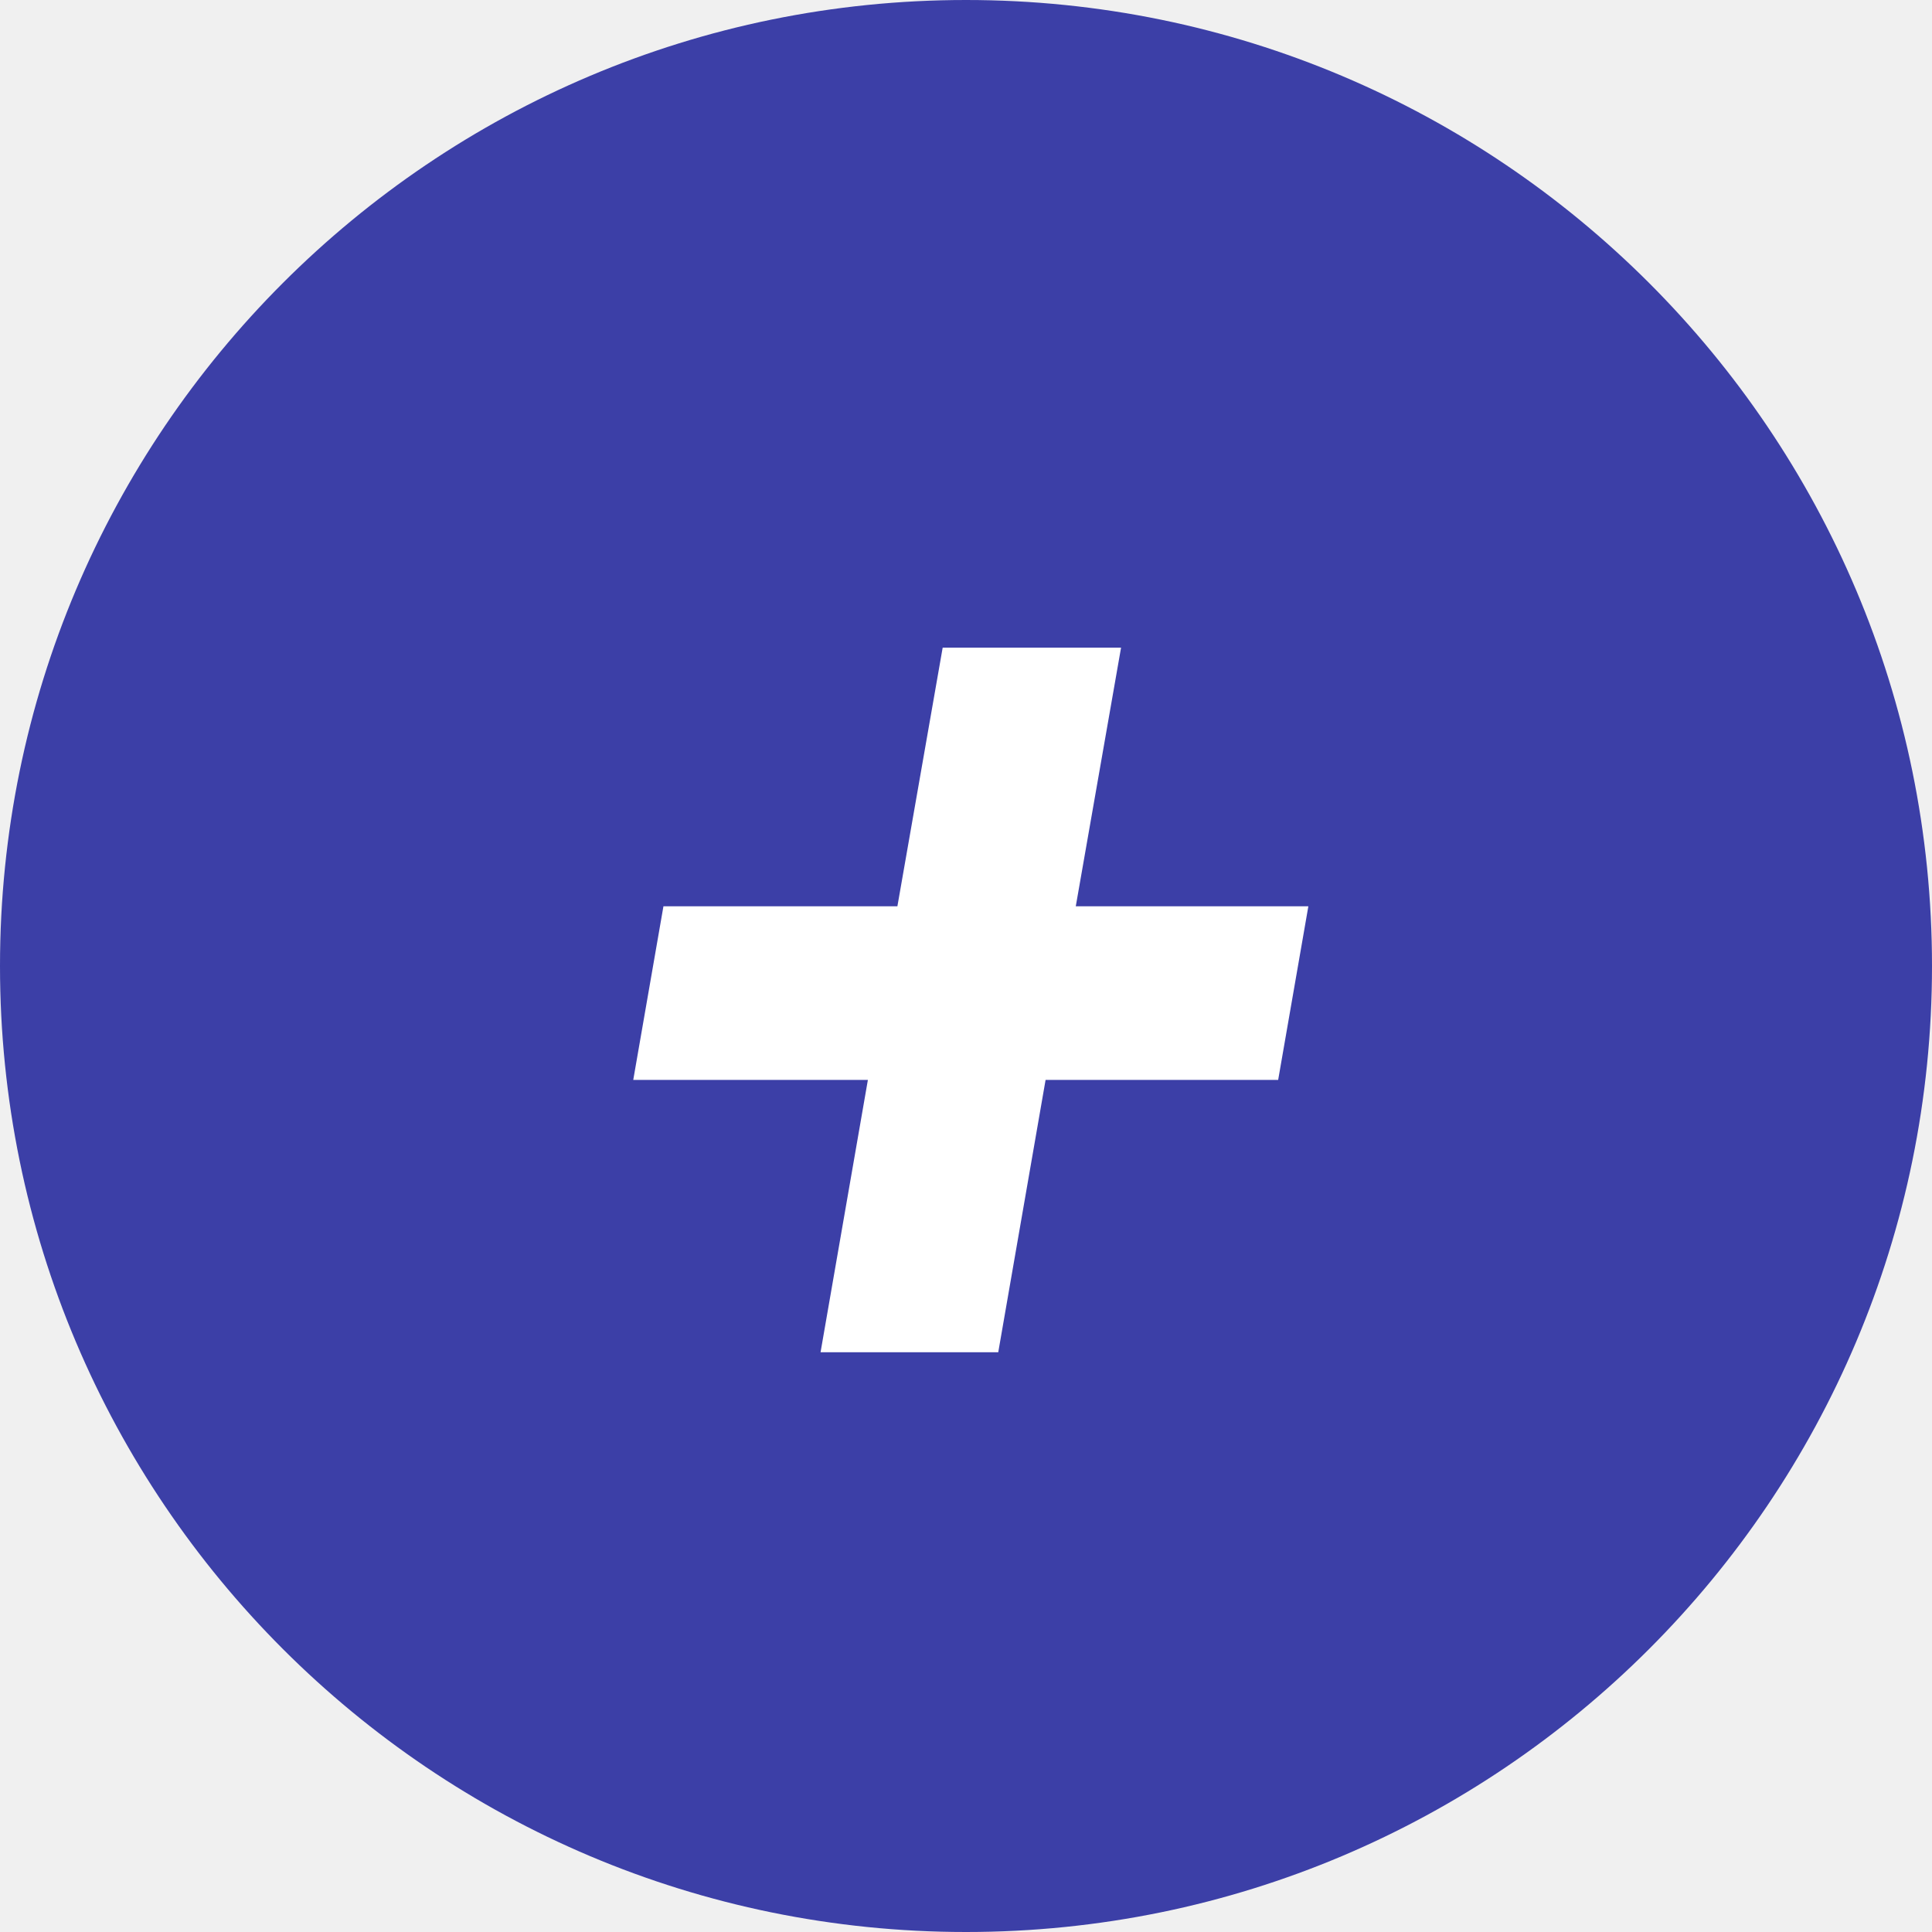
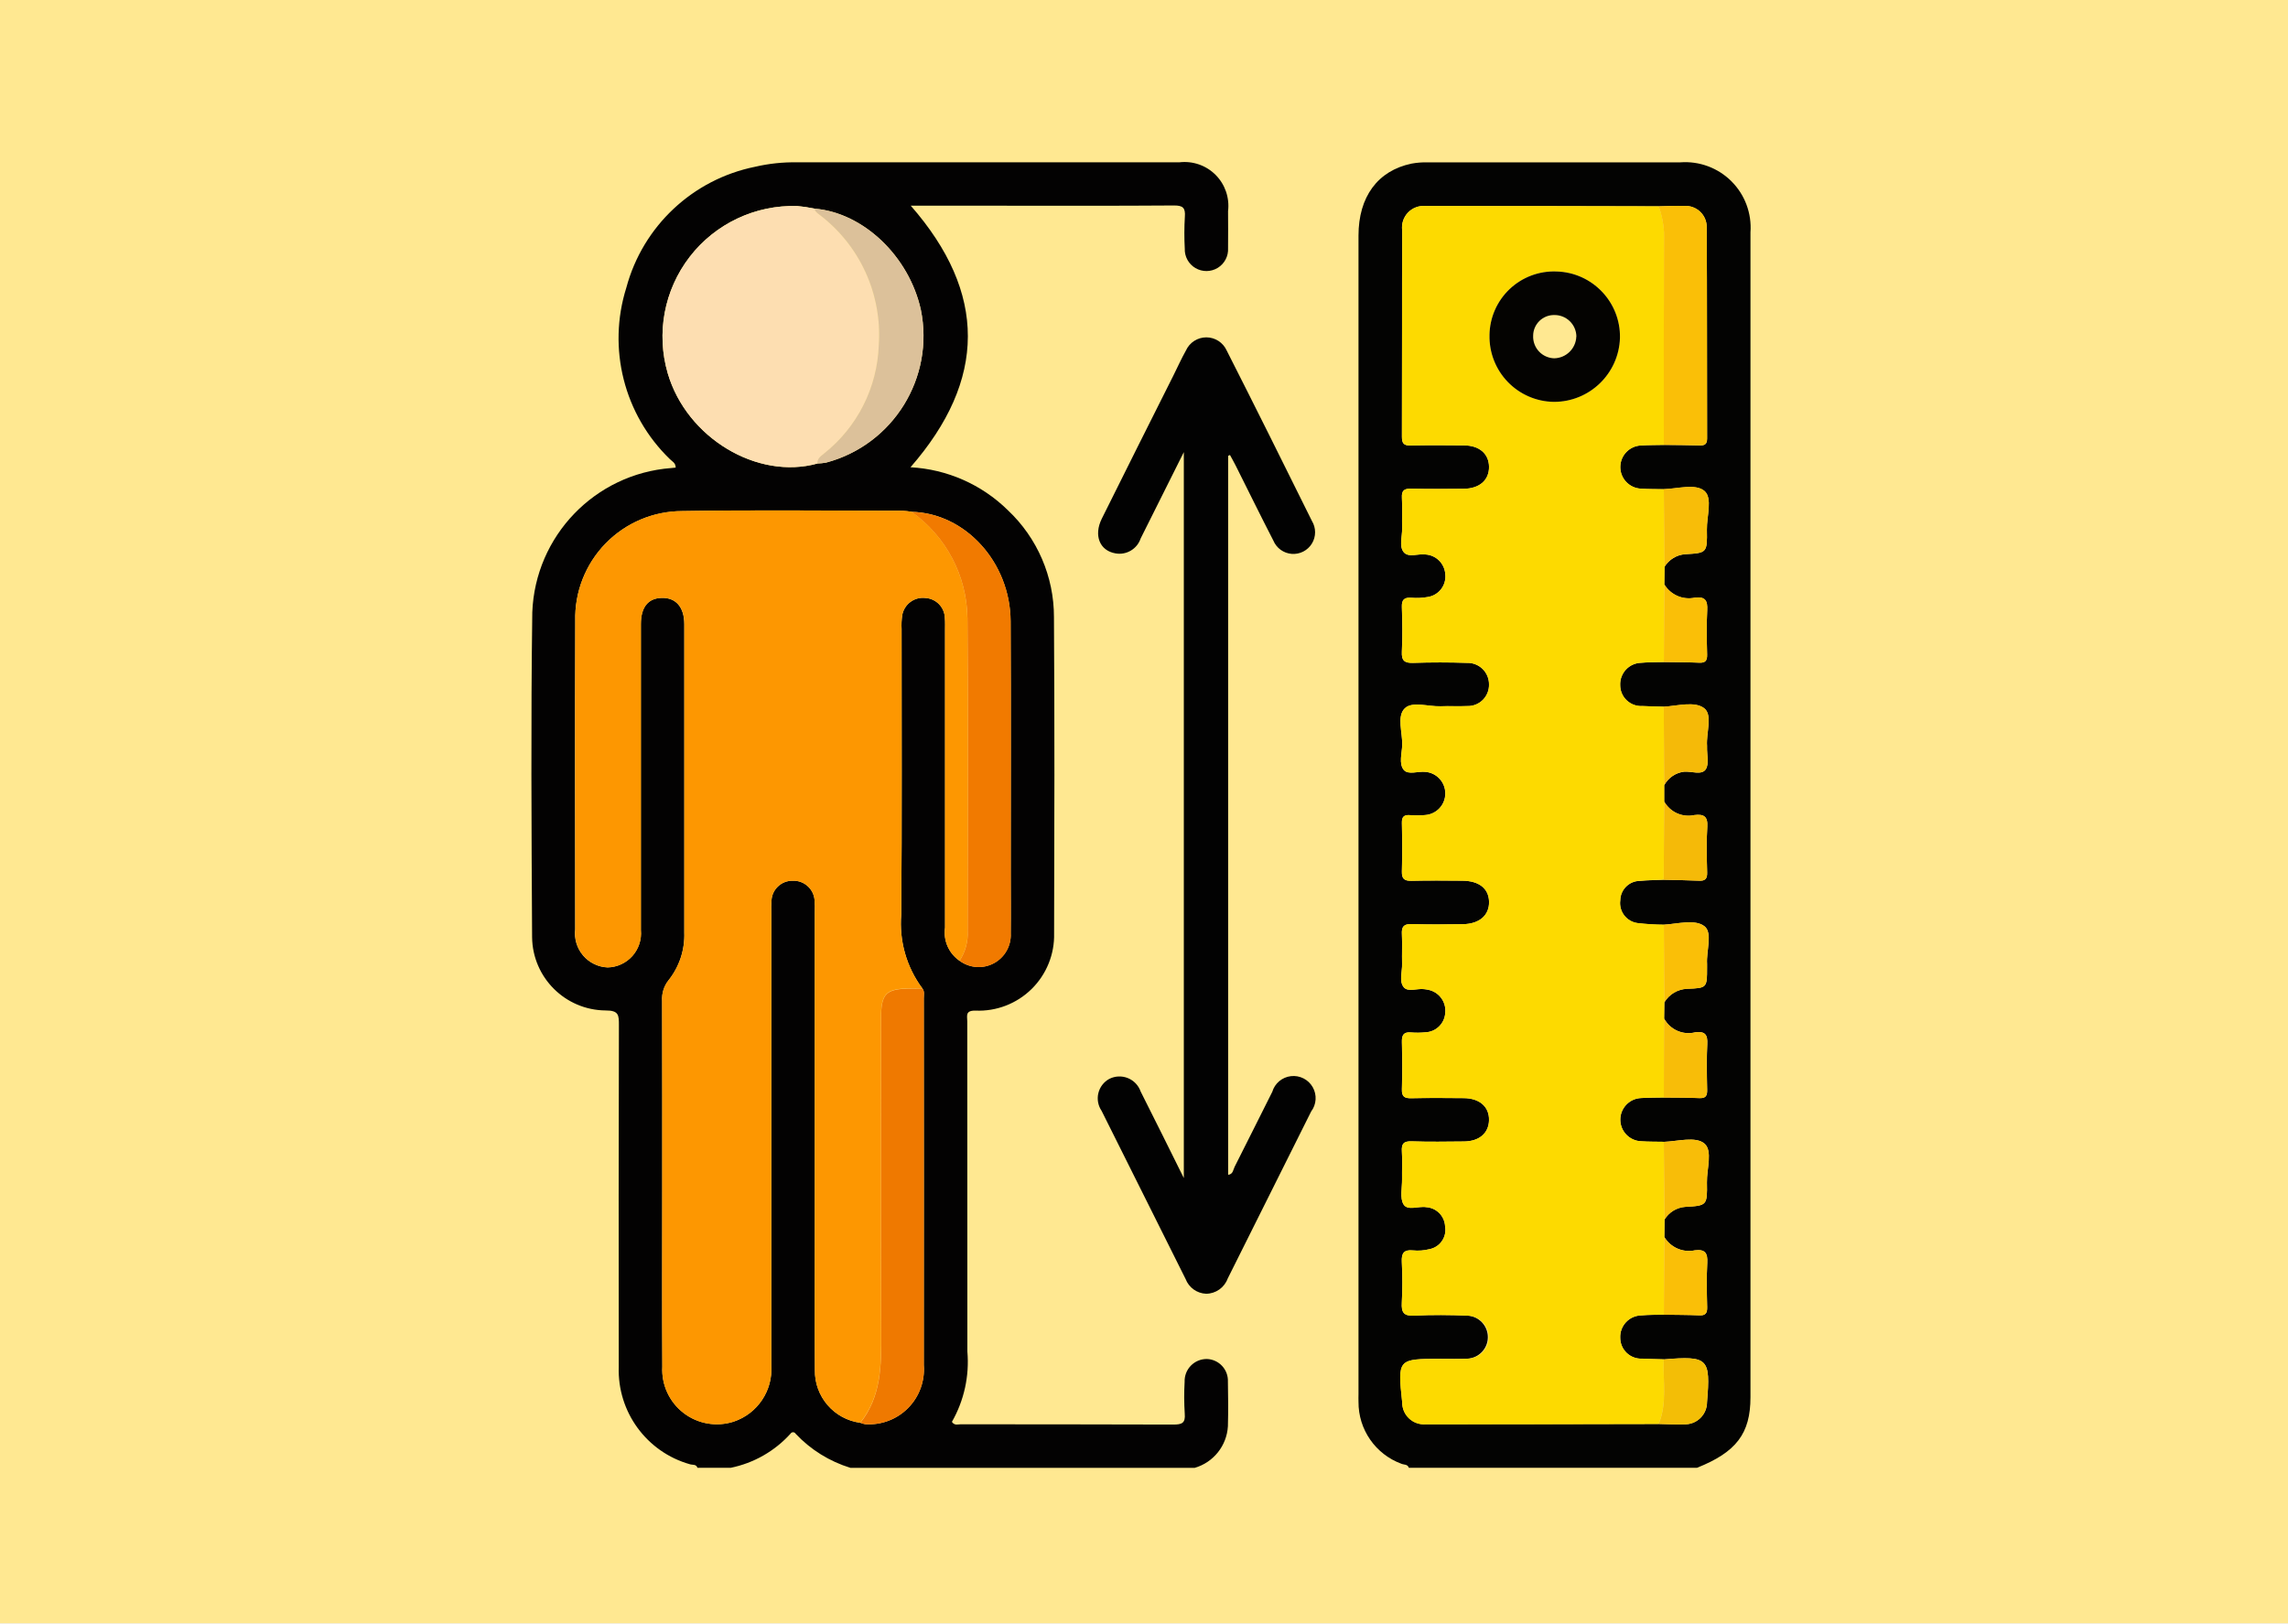
- <svg xmlns="http://www.w3.org/2000/svg" width="44" height="44" viewBox="0 0 44 44">
-   <g id="_7" data-name="7" transform="translate(-928 -2905)">
-     <circle id="Elipse_4863" data-name="Elipse 4863" cx="22" cy="22" r="22" transform="translate(928 2905)" fill="#3c3fa7" />
-     <text id="_" data-name="+" transform="translate(950 2938)" fill="#fff" font-size="31" font-family="Roboto-BoldItalic, Roboto" font-weight="700" font-style="italic">
-       <tspan x="-8.28" y="0">+</tspan>
-     </text>
+ <svg xmlns="http://www.w3.org/2000/svg" width="155" height="110" viewBox="0 0 155 110">
+   <defs>
+     <clipPath id="clip-path">
+       <rect id="Rectangle_45255" data-name="Rectangle 45255" width="82.586" height="88.466" fill="none" />
+     </clipPath>
+   </defs>
+   <g id="_7" data-name="7" transform="translate(1606 10269)">
+     <g id="Group_174603" data-name="Group 174603" transform="translate(-2304 -14743.297)">
+       <g id="Group_165391" data-name="Group 165391" transform="translate(698 4474.297)">
+         <rect id="Rectangle_40797" data-name="Rectangle 40797" width="155" height="110" fill="#ffe891" />
+       </g>
+     </g>
+     <g id="Group_174928" data-name="Group 174928" transform="translate(-1570 -10258)">
+       <g id="Group_174927" data-name="Group 174927" clip-path="url(#clip-path)">
+         <path id="Path_182535" data-name="Path 182535" d="M11.249,88.466c-.083-.26-.335-.184-.509-.24a6.625,6.625,0,0,1-4.822-6.6Q5.9,70.054,5.928,58.479c0-.684,0-1.008-.9-1.006A5.022,5.022,0,0,1,.047,52.518C.005,45.177-.04,37.833.06,30.492a10.192,10.192,0,0,1,9.4-9.774c.1-.008.208-.02.314-.031,0-.332-.25-.424-.4-.58A11.4,11.4,0,0,1,6.432,8.49,11.358,11.358,0,0,1,15.161.3,11.6,11.6,0,0,1,17.986,0Q30.94.007,43.894,0a2.967,2.967,0,0,1,3.3,3.307c0,.834.014,1.67,0,2.5a1.468,1.468,0,1,1-2.932.037,19.042,19.042,0,0,1,.006-2.158c.045-.6-.129-.767-.744-.762-4.087.03-8.175.015-12.263.015H25.7c5.172,5.913,5.146,11.8-.019,17.725a10.19,10.19,0,0,1,6.593,2.907A9.931,9.931,0,0,1,35.4,30.824c.046,7.14.031,14.281.01,21.422a5.111,5.111,0,0,1-5.328,5.238c-.708-.013-.555.36-.555.731q0,11.186.007,22.372a8.194,8.194,0,0,1-1.048,4.766c.187.267.406.163.585.164,4.808.007,9.615,0,14.422.019.583,0,.821-.105.767-.738a18.181,18.181,0,0,1-.008-2.158,1.494,1.494,0,0,1,1.51-1.548,1.475,1.475,0,0,1,1.422,1.54c.021,1.007.028,2.016,0,3.023a3.124,3.124,0,0,1-2.248,2.813H21.613A8.532,8.532,0,0,1,17.9,86.158a.2.2,0,0,0-.346-.006,7.471,7.471,0,0,1-4.058,2.314Zm8.123-68.055a4.145,4.145,0,0,0,.593-.062A8.882,8.882,0,0,0,26.38,9.99c-.8-3.628-3.894-6.573-7.189-6.85A9.872,9.872,0,0,0,18,2.963,8.854,8.854,0,0,0,9.24,14.312c1.283,4.355,6.058,7.23,10.132,6.1m9.633,33.693a2.174,2.174,0,0,0,3.464-1.856c.017-1.352,0-2.7,0-4.057,0-5.7.021-11.394-.008-17.091-.02-4-3.068-7.332-6.708-7.419a5.239,5.239,0,0,0-.6-.067c-4.979,0-9.96-.067-14.937.02a7.256,7.256,0,0,0-7.246,7.448c-.025,6.967-.01,13.934-.006,20.9a2.309,2.309,0,0,0,2.2,2.575,2.312,2.312,0,0,0,2.248-2.531c0-.23,0-.46,0-.691q0-10.018,0-20.037c0-1.155.49-1.758,1.413-1.782.955-.025,1.529.621,1.53,1.778q.007,10.45,0,20.9A4.9,4.9,0,0,1,9.305,55.41a2.028,2.028,0,0,0-.449,1.421c.012,4.318.007,8.636.007,12.955,0,3.944-.016,7.889.006,11.832a3.7,3.7,0,0,0,4.837,3.717,3.746,3.746,0,0,0,2.545-3.8q0-15.33,0-30.66a8.491,8.491,0,0,1,.013-.863A1.414,1.414,0,0,1,17.7,48.684a1.429,1.429,0,0,1,1.481,1.283,6.721,6.721,0,0,1,.017.864q0,11.183,0,22.368c0,2.879-.015,5.758.007,8.636a3.545,3.545,0,0,0,3.084,3.582,1.532,1.532,0,0,0,.324.093A3.721,3.721,0,0,0,26.58,81.5q.014-12.431,0-24.863c0-.223.067-.463-.1-.665a7.362,7.362,0,0,1-1.425-5c.054-6.446.02-12.895.023-19.343a4.735,4.735,0,0,1,.044-.946,1.427,1.427,0,0,1,1.579-1.16,1.4,1.4,0,0,1,1.309,1.355c.024.286.012.575.012.863q0,10.06,0,20.121a2.313,2.313,0,0,0,.982,2.243" transform="translate(0 0)" fill="#030202" />
+         <path id="Path_182536" data-name="Path 182536" d="M105.017,88.467c-.076-.25-.33-.2-.5-.272a4.436,4.436,0,0,1-2.912-4.2c-.009-.172,0-.345,0-.518q0-39.255,0-78.51c0-2.63,1.3-4.4,3.594-4.879a5.531,5.531,0,0,1,1.114-.086q8.549-.007,17.1,0a4.433,4.433,0,0,1,4.746,4.745q0,39.471,0,78.942c0,2.456-.964,3.716-3.621,4.776Zm17.274-36.8a15.888,15.888,0,0,1-1.787-.111,1.365,1.365,0,0,1-1.165-1.544,1.339,1.339,0,0,1,1.322-1.316c.538-.05,1.079-.053,1.619-.077.8.019,1.6.027,2.4.063.408.019.553-.13.544-.544-.023-1.031-.06-2.066.01-3.093.049-.722-.234-.889-.869-.813a1.878,1.878,0,0,1-2.05-.915q0-.551,0-1.1a1.764,1.764,0,0,1,1.358-.921c.5-.034,1.182.248,1.455-.157.243-.359.076-.994.089-1.508a.749.749,0,0,0,0-.086c-.063-.875.392-2.085-.184-2.541-.639-.505-1.809-.167-2.749-.11-.484-.015-.968-.021-1.451-.046a1.416,1.416,0,0,1-1.5-1.417,1.453,1.453,0,0,1,1.421-1.514c.51-.046,1.025-.036,1.537-.051.8.013,1.6.009,2.4.045.42.018.539-.146.531-.548-.023-1-.048-2.007.007-3.006.036-.663-.142-.939-.839-.853a1.939,1.939,0,0,1-2.068-.9q.006-.593.012-1.185a1.792,1.792,0,0,1,1.4-.859c1.482-.081,1.5-.1,1.473-1.658-.017-.907.4-2.147-.17-2.631-.6-.508-1.807-.149-2.748-.118-.513-.01-1.028,0-1.54-.036a1.465,1.465,0,0,1,0-2.928c.512-.032,1.027-.026,1.54-.037.8.01,1.609.01,2.413.034.346.01.52-.069.519-.47-.013-4.775,0-9.55-.025-14.325a1.431,1.431,0,0,0-1.53-1.431c-.573-.021-1.148.014-1.723.024-5.266-.009-10.531-.027-15.8-.022a1.462,1.462,0,0,0-1.58,1.652c-.019,4.664,0,9.326-.018,13.989,0,.452.136.6.589.588,1.208-.027,2.417-.018,3.626-.007,1.034.009,1.671.566,1.686,1.441.014.91-.64,1.489-1.721,1.5-1.18.009-2.36.023-3.54-.008-.478-.012-.671.114-.641.62.04.688,0,1.381.014,2.071.015.542-.217,1.192.1,1.6s.974.1,1.478.167a1.432,1.432,0,0,1,1.346,1.326,1.408,1.408,0,0,1-1.184,1.556,4.314,4.314,0,0,1-1.116.052c-.485-.034-.658.133-.641.632.034,1.006.047,2.017,0,3.021-.031.621.189.779.779.759,1.207-.041,2.418-.04,3.625,0a1.449,1.449,0,0,1,1.5,1.461,1.431,1.431,0,0,1-1.476,1.466c-.6.027-1.209-.008-1.813.014-.828.03-1.911-.354-2.418.14-.553.538-.149,1.636-.174,2.489-.017.567-.235,1.255.1,1.676.3.369.974.082,1.479.141a1.467,1.467,0,0,1-.014,2.924,6.121,6.121,0,0,1-1.035.007c-.4-.029-.562.1-.552.53.025,1.094.029,2.188,0,3.281-.013.495.16.65.646.639,1.15-.028,2.3-.016,3.453-.007,1.126.009,1.777.524,1.806,1.407.03.928-.65,1.528-1.783,1.541-1.151.014-2.3.03-3.453-.008-.545-.018-.7.178-.669.694.038.66-.007,1.324.014,1.985.018.541-.219,1.188.108,1.594.29.359.924.068,1.4.137.085.013.172.02.255.041a1.441,1.441,0,0,1,1.159,1.583,1.4,1.4,0,0,1-1.36,1.3,5.293,5.293,0,0,1-.948.009c-.51-.051-.639.178-.628.65.026,1.064.034,2.131,0,3.195-.017.516.185.624.652.613,1.18-.028,2.36-.017,3.54-.007,1.08.009,1.733.591,1.71,1.5-.022.876-.66,1.427-1.695,1.437-1.18.011-2.361.031-3.54-.01-.544-.019-.7.159-.667.684.043.63,0,1.266.012,1.9.008.573-.155,1.26.1,1.687.275.457,1.012.1,1.542.192a1.365,1.365,0,0,1,1.274,1.3,1.332,1.332,0,0,1-1.068,1.546,3.236,3.236,0,0,1-1.109.082c-.628-.063-.784.2-.755.783a26.677,26.677,0,0,1,0,2.762c-.037.655.126.912.84.876,1.205-.062,2.418-.049,3.624,0A1.46,1.46,0,0,1,109,81.069c-.6.03-1.208.011-1.813.012-2.93,0-2.93,0-2.619,2.952a1.474,1.474,0,0,0,1.58,1.482c5.266,0,10.532-.012,15.8-.021.571.01,1.144.045,1.714.024a1.5,1.5,0,0,0,1.557-1.5c.245-2.982.078-3.149-2.93-2.9-.484-.015-.968-.022-1.451-.047a1.416,1.416,0,0,1-1.5-1.417,1.453,1.453,0,0,1,1.421-1.514c.51-.046,1.025-.036,1.537-.051.8.013,1.6.009,2.4.045.42.019.539-.146.531-.548-.023-1-.048-2.007.007-3.006.036-.663-.143-.939-.839-.853a1.938,1.938,0,0,1-2.068-.9q.006-.593.012-1.185a1.793,1.793,0,0,1,1.4-.859c1.482-.081,1.5-.1,1.473-1.658-.017-.907.4-2.147-.17-2.631-.6-.508-1.807-.149-2.748-.118-.513-.01-1.028,0-1.54-.036a1.465,1.465,0,0,1,0-2.928c.512-.032,1.026-.026,1.54-.037.8.01,1.606,0,2.408.037.427.019.535-.153.527-.55-.022-1.033-.047-2.068.008-3.1.034-.641-.146-.889-.805-.811a1.876,1.876,0,0,1-2.12-.927q.008-.55.016-1.1a1.876,1.876,0,0,1,1.55-.918c1.345-.052,1.344-.068,1.344-1.433,0-.086,0-.173,0-.258-.056-.877.388-2.1-.174-2.545-.631-.5-1.808-.164-2.748-.109" transform="translate(-45.574 -0.001)" fill="#030302" />
+         <path id="Path_182537" data-name="Path 182537" d="M78.423,29.528V78.255c.339-.036.342-.353.441-.546.861-1.686,1.692-3.387,2.548-5.076a1.5,1.5,0,1,1,2.633,1.333q-2.821,5.664-5.653,11.321a1.57,1.57,0,0,1-1.46,1.028,1.554,1.554,0,0,1-1.391-1c-1.893-3.8-3.8-7.6-5.693-11.4a1.5,1.5,0,0,1,.525-2.161,1.521,1.521,0,0,1,2.123.856c.954,1.885,1.888,3.78,2.925,5.865V29.282c-1.038,2.077-1.985,3.962-2.925,5.851a1.515,1.515,0,0,1-1.706,1.01c-1.074-.185-1.487-1.223-.925-2.353q2.415-4.857,4.85-9.7c.282-.565.54-1.144.849-1.693a1.514,1.514,0,0,1,2.761,0c1.95,3.837,3.863,7.693,5.774,11.55a1.47,1.47,0,1,1-2.612,1.331c-.868-1.682-1.7-3.383-2.549-5.076-.123-.245-.26-.483-.39-.725l-.124.056" transform="translate(-31.223 -9.644)" fill="#020202" />
+         <path id="Path_182538" data-name="Path 182538" d="M24.7,104.6a3.545,3.545,0,0,1-3.084-3.582c-.023-2.879-.007-5.758-.007-8.637q0-11.184,0-22.369a6.706,6.706,0,0,0-.017-.862,1.43,1.43,0,0,0-1.48-1.283A1.415,1.415,0,0,0,18.677,69.2c-.029.286-.013.575-.013.863q0,15.33,0,30.66a3.744,3.744,0,0,1-2.545,3.8A3.7,3.7,0,0,1,11.28,100.8c-.022-3.944-.006-7.888-.006-11.832,0-4.318.006-8.637-.007-12.955a2.03,2.03,0,0,1,.45-1.422,4.9,4.9,0,0,0,1.058-3.213q.006-10.45,0-20.9c0-1.156-.575-1.8-1.529-1.777-.923.024-1.413.627-1.413,1.782q-.006,10.019,0,20.037c0,.23,0,.46,0,.691a2.311,2.311,0,0,1-2.248,2.531,2.309,2.309,0,0,1-2.2-2.576c0-6.967-.02-13.934,0-20.9a7.258,7.258,0,0,1,7.246-7.448c4.978-.087,9.958-.023,14.937-.02a5.142,5.142,0,0,1,.6.067,8.987,8.987,0,0,1,3.779,7.193c.062,7.068.023,14.137.016,21.206a3.353,3.353,0,0,1-.549,2.025,2.314,2.314,0,0,1-.981-2.243q0-10.06,0-20.121c0-.287.012-.577-.012-.863a1.4,1.4,0,0,0-1.309-1.355,1.427,1.427,0,0,0-1.579,1.16,4.774,4.774,0,0,0-.044.946c0,6.448.032,12.9-.023,19.343a7.366,7.366,0,0,0,1.425,5c-.23,0-.46.007-.689.008-1.8,0-2.109.309-2.11,2.088,0,7.1-.021,14.2.013,21.3.01,2.143.006,4.246-1.412,6.039" transform="translate(-2.412 -19.187)" fill="#fd9701" />
+         <path id="Path_182539" data-name="Path 182539" d="M26.592,22.818c-4.075,1.129-8.849-1.745-10.133-6.1A8.854,8.854,0,0,1,25.222,5.369a10.094,10.094,0,0,1,1.188.176c.012.2.159.28.294.392a10.213,10.213,0,0,1,4.047,8.854,9.8,9.8,0,0,1-3.706,7.348c-.224.185-.47.341-.453.68" transform="translate(-7.218 -2.406)" fill="#fddeb1" />
+         <path id="Path_182540" data-name="Path 182540" d="M49.959,73.367a3.345,3.345,0,0,0,.549-2.025c.007-7.069.046-14.137-.015-21.2a8.99,8.99,0,0,0-3.78-7.193c3.64.088,6.687,3.421,6.708,7.419.029,5.7.008,11.394.008,17.091,0,1.352.012,2.705,0,4.057a2.174,2.174,0,0,1-3.464,1.856" transform="translate(-20.953 -19.262)" fill="#f17a00" />
+         <path id="Path_182541" data-name="Path 182541" d="M40.415,130.948c1.418-1.793,1.423-3.9,1.412-6.039-.034-7.1-.013-14.2-.013-21.3,0-1.78.309-2.084,2.11-2.088.229,0,.459,0,.689-.008.163.2.1.442.1.665q0,12.432,0,24.863a3.72,3.72,0,0,1-3.969,4,1.533,1.533,0,0,1-.325-.093" transform="translate(-18.128 -45.531)" fill="#ef7900" />
+         <path id="Path_182542" data-name="Path 182542" d="M34.984,22.965c-.017-.339.229-.5.453-.68a9.8,9.8,0,0,0,3.706-7.348A10.213,10.213,0,0,0,35.1,6.084c-.135-.112-.283-.195-.294-.392,3.294.278,6.385,3.223,7.189,6.851A8.882,8.882,0,0,1,35.577,22.9a4.309,4.309,0,0,1-.593.062" transform="translate(-15.61 -2.553)" fill="#dcc19a" />
+         <path id="Path_182543" data-name="Path 182543" d="M124.242,87.9c-5.265.009-10.532.026-15.8.022a1.475,1.475,0,0,1-1.58-1.482c-.312-2.952-.312-2.952,2.619-2.952.6,0,1.21.019,1.813-.011a1.46,1.46,0,0,0,.012-2.919c-1.207-.05-2.419-.063-3.625,0-.714.037-.877-.22-.84-.876a26.821,26.821,0,0,0,0-2.762c-.029-.586.128-.846.755-.783a3.225,3.225,0,0,0,1.11-.083,1.331,1.331,0,0,0,1.067-1.546,1.364,1.364,0,0,0-1.274-1.3c-.529-.089-1.267.265-1.542-.192-.258-.428-.094-1.114-.1-1.687-.009-.633.031-1.269-.012-1.9-.036-.525.122-.7.667-.684,1.178.041,2.36.021,3.539.01,1.036-.01,1.673-.561,1.7-1.438.023-.911-.63-1.493-1.71-1.5-1.18-.01-2.36-.021-3.54.007-.467.011-.67-.1-.652-.613.036-1.064.029-2.13,0-3.195-.012-.472.118-.7.627-.65a5.192,5.192,0,0,0,.948-.009,1.4,1.4,0,0,0,1.36-1.3,1.441,1.441,0,0,0-1.159-1.583c-.083-.02-.17-.029-.255-.041-.476-.069-1.111.222-1.4-.138-.327-.405-.09-1.052-.108-1.593-.022-.662.024-1.326-.014-1.986-.03-.516.124-.712.669-.694,1.15.038,2.3.022,3.453.009,1.133-.014,1.813-.613,1.782-1.541-.029-.883-.68-1.4-1.806-1.407-1.151-.009-2.3-.021-3.453.007-.486.012-.66-.144-.646-.639.03-1.093.026-2.188,0-3.281-.01-.427.149-.56.552-.53a6.238,6.238,0,0,0,1.035-.007,1.467,1.467,0,0,0,.014-2.925c-.505-.058-1.182.228-1.479-.141-.339-.421-.12-1.109-.1-1.676.025-.853-.379-1.95.174-2.489.507-.494,1.589-.11,2.418-.14.6-.022,1.209.013,1.812-.014a1.43,1.43,0,0,0,1.476-1.465,1.447,1.447,0,0,0-1.5-1.461q-1.812-.06-3.625,0c-.591.02-.811-.138-.779-.759.05-1,.037-2.015,0-3.021-.017-.5.156-.666.642-.632a4.34,4.34,0,0,0,1.116-.052,1.409,1.409,0,0,0,1.184-1.556,1.431,1.431,0,0,0-1.346-1.326c-.5-.067-1.162.233-1.478-.168s-.087-1.054-.1-1.6c-.019-.69.025-1.383-.014-2.072-.029-.506.163-.633.641-.62,1.179.03,2.36.018,3.539.008,1.081-.009,1.736-.588,1.721-1.5-.014-.876-.652-1.432-1.686-1.441-1.208-.011-2.418-.02-3.626.006-.452.01-.59-.136-.589-.587.014-4.663,0-9.326.018-13.989a1.463,1.463,0,0,1,1.581-1.652c5.265-.006,10.531.012,15.8.022a6.494,6.494,0,0,1,.36,1.756c-.022,4.8-.013,9.607-.014,14.411-.513.012-1.028.006-1.54.038a1.465,1.465,0,0,0,0,2.928c.512.036,1.027.026,1.54.037q.022,2.633.045,5.266L124.622,31l-.031,5.262c-.513.015-1.027,0-1.537.051a1.452,1.452,0,0,0-1.421,1.514,1.416,1.416,0,0,0,1.5,1.417c.484.025.968.031,1.451.046q.015,2.661.03,5.323,0,.551,0,1.1-.017,2.651-.035,5.3c-.54.024-1.082.026-1.619.077a1.34,1.34,0,0,0-1.322,1.316,1.365,1.365,0,0,0,1.165,1.544,16,16,0,0,0,1.787.111q.015,2.63.03,5.262-.008.551-.015,1.1-.009,2.674-.017,5.349c-.513.011-1.028.006-1.54.037a1.465,1.465,0,0,0,0,2.928c.512.036,1.027.026,1.54.037q.022,2.633.045,5.266l-.012,1.185q-.016,2.631-.031,5.262c-.513.015-1.027,0-1.537.051a1.453,1.453,0,0,0-1.421,1.514,1.416,1.416,0,0,0,1.5,1.417c.483.025.967.031,1.451.046-.062,1.461.247,2.952-.341,4.372M112.78,14.108a4.419,4.419,0,0,0,4.357,4.524,4.47,4.47,0,0,0,4.481-4.335,4.417,4.417,0,0,0-4.292-4.5,4.367,4.367,0,0,0-4.546,4.308" transform="translate(-47.873 -2.403)" fill="#fdda00" />
+         <path id="Path_182544" data-name="Path 182544" d="M138.834,21.542c0-4.8-.008-9.607.014-14.411a6.491,6.491,0,0,0-.36-1.756c.575-.009,1.15-.044,1.723-.024a1.43,1.43,0,0,1,1.53,1.431c.028,4.775.013,9.55.025,14.325,0,.4-.174.48-.519.47-.8-.024-1.609-.025-2.413-.035" transform="translate(-62.119 -2.397)" fill="#fabf07" />
+         <path id="Path_182545" data-name="Path 182545" d="M139.1,83.848q.017-2.651.035-5.3a1.879,1.879,0,0,0,2.05.915c.634-.076.918.091.869.813-.07,1.027-.034,2.062-.01,3.093.009.414-.136.562-.544.544-.8-.037-1.6-.044-2.4-.063" transform="translate(-62.394 -35.232)" fill="#f5ba08" />
+         <path id="Path_182546" data-name="Path 182546" d="M139.136,72.083q-.015-2.661-.03-5.323c.94-.057,2.11-.4,2.748.11.576.456.121,1.666.185,2.541,0,.029,0,.057,0,.086-.014.513.153,1.149-.089,1.507-.274.406-.955.124-1.455.157a1.764,1.764,0,0,0-1.358.921" transform="translate(-62.396 -29.872)" fill="#f5ba08" />
+         <path id="Path_182547" data-name="Path 182547" d="M139.115,110.576q.007-2.675.017-5.35a1.875,1.875,0,0,0,2.12.927c.658-.078.838.17.8.811-.055,1.031-.029,2.066-.008,3.1.008.4-.1.57-.526.551-.8-.036-1.605-.028-2.407-.038" transform="translate(-62.4 -47.199)" fill="#f8bd08" />
+         <path id="Path_182548" data-name="Path 182548" d="M139.16,45.3q-.023-2.633-.045-5.266c.942-.031,2.145-.391,2.749.117.574.485.153,1.724.17,2.632.028,1.556.009,1.577-1.473,1.658a1.791,1.791,0,0,0-1.4.859" transform="translate(-62.4 -17.89)" fill="#f8bd08" />
+         <path id="Path_182549" data-name="Path 182549" d="M139.16,125.513q-.023-2.633-.045-5.266c.941-.031,2.145-.391,2.749.117.574.485.153,1.724.17,2.632.028,1.556.009,1.577-1.473,1.658a1.79,1.79,0,0,0-1.4.859" transform="translate(-62.4 -53.868)" fill="#f8bd08" />
+         <path id="Path_182550" data-name="Path 182550" d="M139.118,57.122q.016-2.63.032-5.262a1.939,1.939,0,0,0,2.068.9c.7-.087.875.19.839.852-.055,1-.03,2-.007,3.006.009.4-.11.566-.531.548-.8-.035-1.6-.031-2.4-.044" transform="translate(-62.401 -23.262)" fill="#fabf07" />
+         <path id="Path_182551" data-name="Path 182551" d="M139.118,137.331q.016-2.63.032-5.262a1.939,1.939,0,0,0,2.068.9c.7-.087.875.19.839.852-.055,1-.03,2-.007,3.006.009.4-.11.566-.531.548-.8-.035-1.6-.031-2.4-.044" transform="translate(-62.401 -59.239)" fill="#fabf07" />
+         <path id="Path_182552" data-name="Path 182552" d="M139.149,98.818l-.03-5.263c.94-.055,2.117-.392,2.748.109.562.446.118,1.668.174,2.546.006.085,0,.171,0,.258,0,1.365,0,1.381-1.344,1.433a1.878,1.878,0,0,0-1.55.918" transform="translate(-62.402 -41.892)" fill="#fabf07" />
+         <path id="Path_182553" data-name="Path 182553" d="M138.486,151.411c.588-1.42.279-2.911.341-4.372,3.008-.249,3.176-.082,2.93,2.9a1.5,1.5,0,0,1-1.557,1.5c-.57.021-1.143-.014-1.714-.024" transform="translate(-62.118 -65.918)" fill="#f3be06" />
+         <path id="Path_182554" data-name="Path 182554" d="M117.7,17.721a4.367,4.367,0,0,1,4.546-4.308,4.417,4.417,0,0,1,4.292,4.5,4.47,4.47,0,0,1-4.481,4.335,4.419,4.419,0,0,1-4.356-4.524m5.885.1a1.474,1.474,0,0,0-1.494-1.46,1.409,1.409,0,0,0-1.435,1.406,1.466,1.466,0,0,0,1.424,1.526,1.526,1.526,0,0,0,1.5-1.472" transform="translate(-52.794 -6.016)" fill="#040301" />
+       </g>
+     </g>
  </g>
</svg>
